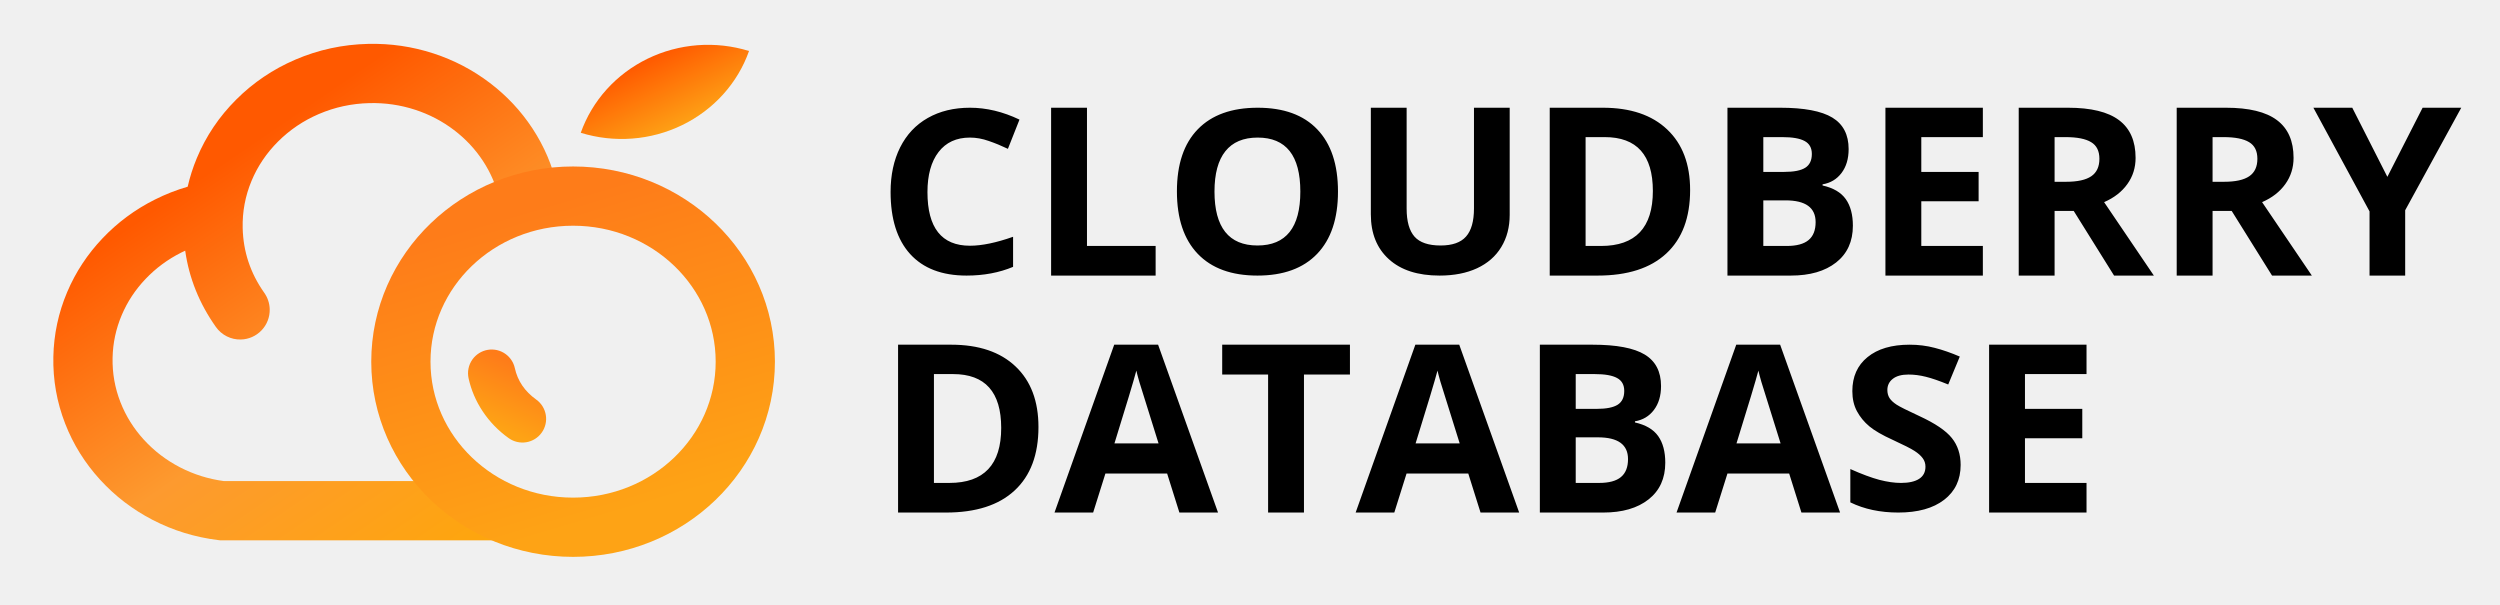
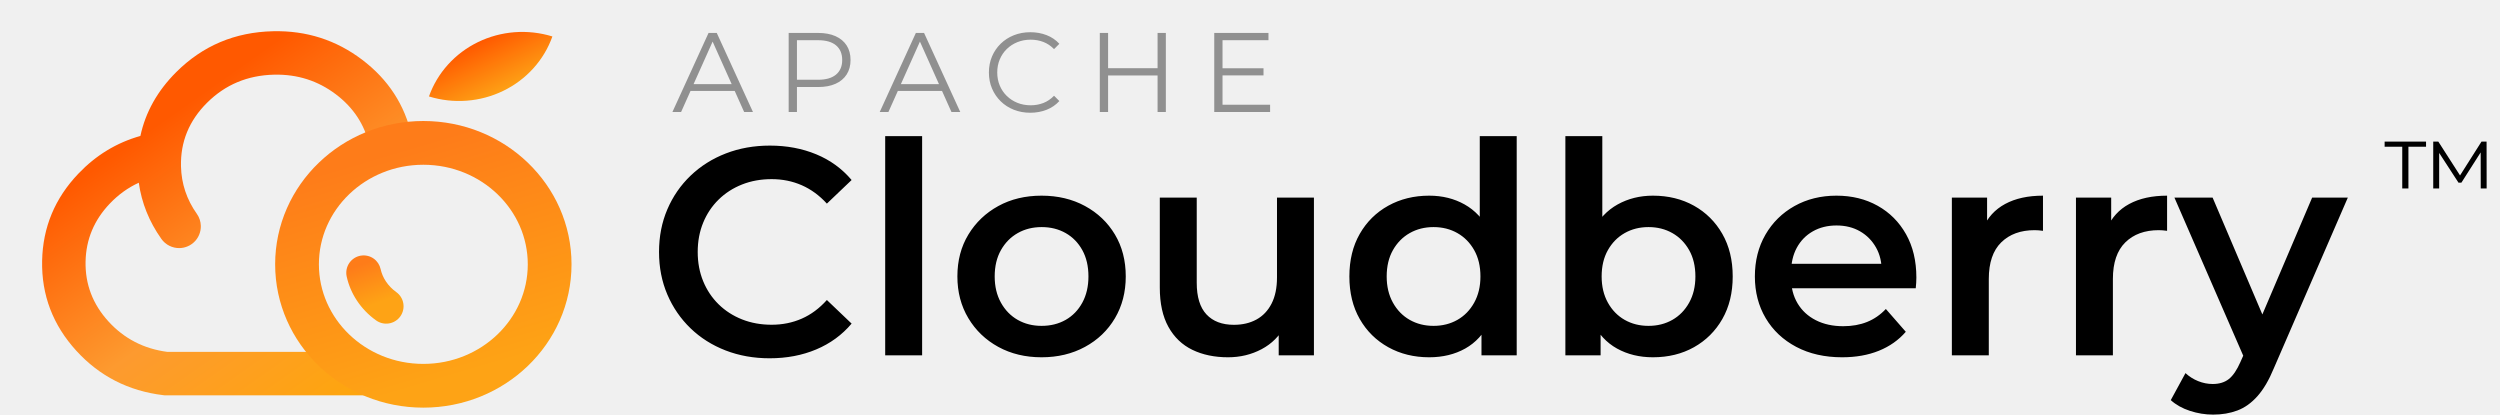
- <svg xmlns="http://www.w3.org/2000/svg" fill="none" version="1.1" width="422" height="102" viewBox="0 0 422 102">
+ <svg xmlns="http://www.w3.org/2000/svg" width="1200" height="199" viewBox="0 0 1200 199" fill="none">
+   <g clip-path="url(#clip0_1_1126)">
+     <path d="M369.423 171.976C361.81 171.976 354.768 170.723 348.295 168.218C341.823 165.712 336.207 162.163 331.449 157.572C326.691 152.98 322.982 147.579 320.322 141.368C317.662 135.156 316.333 128.343 316.333 120.931C316.333 113.519 317.662 106.708 320.322 100.497C322.982 94.284 326.712 88.882 331.511 84.291C336.311 79.699 341.947 76.15 348.419 73.645C354.892 71.139 361.934 69.886 369.547 69.886C377.64 69.886 385.054 71.279 391.788 74.066C398.523 76.852 404.185 80.967 408.772 86.409L396.9 97.738C393.31 93.804 389.29 90.861 384.838 88.911C380.387 86.961 375.569 85.986 370.385 85.986C365.239 85.986 360.507 86.841 356.189 88.552C351.871 90.263 348.119 92.679 344.933 95.801C341.748 98.921 339.279 102.615 337.527 106.881C335.775 111.148 334.899 115.831 334.899 120.931C334.899 126.031 335.775 130.714 337.527 134.981C339.279 139.248 341.748 142.942 344.933 146.064C348.119 149.184 351.871 151.599 356.189 153.31C360.507 155.021 365.239 155.877 370.385 155.877C375.569 155.877 380.387 154.901 384.838 152.951C389.29 151.001 393.31 148.018 396.9 144.001L408.772 155.331C404.185 160.761 398.523 164.892 391.788 167.726C385.054 170.559 377.599 171.976 369.423 171.976ZM424.891 170.571V65.335H442.62V170.571H424.891ZM499.952 171.495C492.182 171.495 485.258 169.832 479.178 166.505C473.101 163.176 468.309 158.582 464.803 152.721C461.297 146.86 459.544 140.179 459.544 132.676C459.544 125.09 461.304 118.393 464.825 112.585C468.347 106.776 473.131 102.214 479.176 98.897C485.222 95.579 492.147 93.919 499.952 93.919C507.759 93.919 514.71 95.576 520.807 98.888C526.905 102.2 531.688 106.756 535.157 112.554C538.626 118.353 540.361 125.061 540.361 132.679C540.361 140.21 538.631 146.899 535.172 152.745C531.714 158.59 526.921 163.176 520.793 166.505C514.666 169.832 507.719 171.495 499.952 171.495ZM499.952 156.413C504.293 156.413 508.149 155.455 511.522 153.538C514.895 151.621 517.56 148.866 519.518 145.275C521.475 141.682 522.453 137.485 522.453 132.683C522.453 127.808 521.475 123.601 519.518 120.063C517.56 116.523 514.895 113.795 511.522 111.879C508.149 109.961 504.313 109.002 500.014 109.002C495.716 109.002 491.88 109.961 488.506 111.879C485.133 113.795 482.447 116.523 480.448 120.063C478.449 123.601 477.45 127.808 477.45 132.683C477.45 137.485 478.449 141.682 480.448 145.275C482.447 148.866 485.13 151.621 488.497 153.538C491.866 155.455 495.684 156.413 499.952 156.413ZM589.448 171.495C582.973 171.495 577.274 170.305 572.352 167.923C567.428 165.54 563.59 161.863 560.837 156.891C558.082 151.92 556.705 145.638 556.705 138.046V94.844H574.433V135.726C574.433 142.526 575.99 147.591 579.103 150.919C582.218 154.246 586.611 155.91 592.283 155.91C596.397 155.91 600.002 155.063 603.097 153.37C606.192 151.677 608.609 149.137 610.347 145.751C612.088 142.365 612.959 138.163 612.959 133.146V94.844H630.687V170.571H613.778V150.139L616.79 156.36C614.212 161.259 610.476 165.006 605.581 167.602C600.688 170.198 595.311 171.495 589.448 171.495ZM686.006 171.495C678.718 171.495 672.171 169.885 666.367 166.664C660.566 163.444 656.004 158.934 652.681 153.135C649.36 147.336 647.7 140.524 647.7 132.699C647.7 124.871 649.36 118.059 652.681 112.262C656.004 106.463 660.566 101.957 666.367 98.742C672.171 95.527 678.718 93.919 686.006 93.919C692.321 93.919 697.981 95.32 702.988 98.121C707.997 100.922 711.974 105.175 714.919 110.879C717.864 116.583 719.336 123.856 719.336 132.699C719.336 141.47 717.914 148.731 715.071 154.483C712.226 160.234 708.303 164.507 703.301 167.303C698.298 170.098 692.533 171.495 686.006 171.495ZM688.109 156.413C692.365 156.413 696.18 155.455 699.553 153.538C702.926 151.621 705.612 148.866 707.61 145.275C709.611 141.682 710.612 137.49 710.612 132.699C710.612 127.813 709.611 123.601 707.61 120.063C705.612 116.523 702.926 113.795 699.553 111.879C696.18 109.961 692.365 109.002 688.109 109.002C683.851 109.002 680.036 109.961 676.665 111.879C673.291 113.795 670.605 116.523 668.605 120.063C666.607 123.601 665.608 127.813 665.608 132.699C665.608 137.49 666.607 141.682 668.605 145.275C670.605 148.866 673.291 151.621 676.665 153.538C680.036 155.455 683.851 156.413 688.109 156.413ZM711.11 170.571V152.668L711.709 132.575L710.29 112.484V65.335H728.019V170.571H711.11ZM793.394 171.495C786.96 171.495 781.218 170.098 776.168 167.303C771.119 164.507 767.173 160.234 764.329 154.483C761.486 148.731 760.064 141.47 760.064 132.699C760.064 123.856 761.536 116.583 764.479 110.879C767.424 105.175 771.425 100.922 776.481 98.121C781.536 95.32 787.174 93.919 793.394 93.919C800.777 93.919 807.346 95.527 813.102 98.742C818.857 101.957 823.395 106.463 826.717 112.262C830.039 118.059 831.7 124.871 831.7 132.699C831.7 140.524 830.039 147.336 826.717 153.135C823.395 158.934 818.857 163.444 813.102 166.664C807.346 169.885 800.777 171.495 793.394 171.495ZM751.381 170.571V65.335H769.11V112.484L767.691 132.575L768.29 152.668V170.571H751.381ZM791.289 156.413C795.548 156.413 799.364 155.455 802.736 153.538C806.109 151.621 808.795 148.866 810.795 145.275C812.793 141.682 813.792 137.49 813.792 132.699C813.792 127.813 812.793 123.601 810.795 120.063C808.795 116.523 806.109 113.795 802.736 111.879C799.364 109.961 795.548 109.002 791.289 109.002C787.033 109.002 783.218 109.961 779.845 111.879C776.472 113.795 773.785 116.523 771.786 120.063C769.788 123.601 768.788 127.813 768.788 132.699C768.788 137.49 769.788 141.682 771.786 145.275C773.785 148.866 776.472 151.621 779.845 153.538C783.218 155.455 787.033 156.413 791.289 156.413ZM884.22 171.495C875.836 171.495 868.492 169.829 862.189 166.496C855.886 163.161 851.002 158.568 847.537 152.716C844.072 146.864 842.339 140.192 842.339 132.699C842.339 125.18 844.027 118.498 847.403 112.652C850.781 106.806 855.431 102.222 861.355 98.901C867.281 95.58 873.993 93.919 881.49 93.919C888.901 93.919 895.495 95.535 901.271 98.766C907.05 101.997 911.592 106.55 914.899 112.426C918.204 118.3 919.857 125.222 919.857 133.193C919.857 133.915 919.83 134.757 919.778 135.717C919.725 136.676 919.651 137.558 919.556 138.363H856.512V126.609H910.194L903.202 130.35C903.283 126.007 902.388 122.176 900.518 118.855C898.649 115.534 896.091 112.933 892.843 111.052C889.593 109.17 885.821 108.229 881.526 108.229C877.233 108.229 873.438 109.17 870.14 111.052C866.844 112.933 864.285 115.554 862.462 118.917C860.641 122.279 859.73 126.214 859.73 130.722V133.567C859.73 138.112 860.762 142.122 862.825 145.598C864.89 149.073 867.81 151.772 871.585 153.696C875.362 155.618 879.739 156.579 884.719 156.579C888.971 156.579 892.791 155.9 896.178 154.542C899.565 153.185 902.576 151.108 905.211 148.311L914.782 159.263C911.33 163.246 907.023 166.28 901.863 168.366C896.703 170.452 890.822 171.495 884.22 171.495ZM936.893 170.571V94.844H953.802V115.653L951.799 109.603C953.999 104.457 957.555 100.557 962.468 97.902C967.38 95.247 973.435 93.919 980.632 93.919V110.799C979.873 110.693 979.176 110.613 978.54 110.56C977.908 110.507 977.271 110.48 976.63 110.48C969.914 110.48 964.567 112.433 960.589 116.337C956.61 120.242 954.622 126.091 954.622 133.884V170.571H936.893ZM996.461 170.571V94.844H1013.37V115.653L1011.37 109.603C1013.57 104.457 1017.12 100.557 1022.04 97.902C1026.95 95.247 1033 93.919 1040.2 93.919V110.799C1039.44 110.693 1038.74 110.613 1038.11 110.56C1037.48 110.507 1036.84 110.48 1036.2 110.48C1029.48 110.48 1024.13 112.433 1020.16 116.337C1016.18 120.242 1014.19 126.091 1014.19 133.884V170.571H996.461ZM1062.3 199.01C1058.54 199.01 1054.83 198.413 1051.18 197.22C1047.52 196.026 1044.45 194.306 1041.97 192.061L1049.03 179.092C1050.8 180.733 1052.82 182.014 1055.1 182.935C1057.38 183.857 1059.72 184.318 1062.1 184.318C1065.27 184.318 1067.85 183.521 1069.86 181.927C1071.87 180.332 1073.71 177.612 1075.4 173.767L1079.77 163.936L1081.3 161.804L1109.83 94.844H1126.96L1091.47 176.701C1089.13 182.392 1086.5 186.873 1083.59 190.144C1080.68 193.416 1077.47 195.712 1073.95 197.031C1070.44 198.35 1066.55 199.01 1062.3 199.01ZM1077.85 173.253L1043.72 94.844H1062.05L1089.88 160.202L1077.85 173.253Z" fill="black" />
+     <mask id="mask0_1_1126" style="mask-type:luminance" maskUnits="userSpaceOnUse" x="1" y="-38" width="293" height="292">
+       <path d="M293.435 -38H1.435V254H293.435V-38Z" fill="white" />
+     </mask>
+     <g mask="url(#mask0_1_1126)">
+       <path fill-rule="evenodd" clip-rule="evenodd" d="M77.46 114.679L77.456 114.674C71.592 106.395 67.98 97.406 66.621 87.707C61.443 90.081 56.797 93.428 52.685 97.748C45.158 105.655 41.287 114.918 41.073 125.538C40.853 136.449 44.523 146.044 52.085 154.323C59.582 162.532 68.969 167.388 80.246 168.891L137.984 168.893L176.537 168.889L176.501 189.746L137.948 189.75L78.913 189.747L78.284 189.671C61.636 187.64 47.766 180.551 36.672 168.404C25.372 156.031 19.888 141.615 20.22 125.156C20.543 109.132 26.333 95.207 37.591 83.382C46.023 74.524 55.956 68.481 67.389 65.252C69.851 53.805 75.595 43.582 84.62 34.584C97.296 21.946 112.77 15.416 131.044 14.993C147.06 14.623 161.336 19.192 173.874 28.701C186.371 38.18 194.29 50.356 197.628 65.23C197.779 65.9 197.862 66.579 197.879 67.266C197.887 67.607 197.878 67.948 197.853 68.289C197.827 68.629 197.785 68.968 197.727 69.304C197.668 69.641 197.593 69.974 197.502 70.302C197.411 70.632 197.303 70.955 197.18 71.274C197.057 71.592 196.919 71.904 196.765 72.209C196.611 72.514 196.443 72.81 196.26 73.099C196.077 73.387 195.88 73.665 195.67 73.935C195.459 74.204 195.236 74.461 195.001 74.708C194.765 74.955 194.518 75.19 194.259 75.413C194 75.636 193.731 75.845 193.452 76.041C193.172 76.238 192.884 76.42 192.587 76.588C192.289 76.756 191.985 76.909 191.672 77.047C191.36 77.185 191.042 77.307 190.717 77.413C190.393 77.52 190.064 77.611 189.731 77.685C189.397 77.76 189.061 77.817 188.722 77.859C188.383 77.9 188.043 77.924 187.702 77.933C187.403 77.939 187.105 77.933 186.807 77.915C186.509 77.896 186.212 77.865 185.916 77.82C185.621 77.776 185.328 77.719 185.037 77.65C184.747 77.581 184.46 77.499 184.176 77.405C183.893 77.311 183.614 77.205 183.339 77.087C183.065 76.969 182.796 76.839 182.533 76.698C182.27 76.557 182.013 76.405 181.763 76.242C181.512 76.079 181.269 75.905 181.034 75.721C180.799 75.537 180.572 75.343 180.353 75.14C180.134 74.936 179.925 74.724 179.724 74.502C179.524 74.281 179.333 74.051 179.152 73.813C178.971 73.576 178.801 73.33 178.641 73.078C178.482 72.825 178.333 72.567 178.196 72.301C178.058 72.036 177.932 71.766 177.818 71.49C177.704 71.213 177.601 70.933 177.511 70.648C177.421 70.364 177.343 70.075 177.278 69.784L177.275 69.77L177.271 69.755C175.043 59.859 169.712 51.713 161.277 45.316C152.612 38.744 142.7 35.587 131.541 35.845C118.823 36.139 108.093 40.643 99.352 49.359C90.754 57.931 86.595 68.097 86.875 79.857C87.073 88.158 89.602 95.742 94.461 102.61L94.476 102.63C94.774 103.052 95.04 103.493 95.274 103.954C95.507 104.414 95.704 104.89 95.867 105.38C96.029 105.87 96.154 106.369 96.243 106.878C96.331 107.386 96.382 107.898 96.394 108.414C96.402 108.756 96.393 109.097 96.368 109.437C96.343 109.778 96.3 110.116 96.242 110.453C96.183 110.789 96.108 111.122 96.017 111.451C95.926 111.78 95.818 112.104 95.695 112.422C95.572 112.741 95.434 113.052 95.28 113.357C95.126 113.662 94.958 113.959 94.775 114.247C94.592 114.535 94.395 114.814 94.185 115.083C93.974 115.352 93.751 115.61 93.516 115.857C93.28 116.104 93.033 116.339 92.774 116.562C92.515 116.784 92.246 116.994 91.967 117.19C91.688 117.386 91.399 117.568 91.102 117.736C90.805 117.904 90.5 118.057 90.187 118.195C89.875 118.333 89.557 118.455 89.232 118.562C88.908 118.669 88.579 118.759 88.246 118.833C87.912 118.908 87.576 118.966 87.237 119.007C86.898 119.048 86.558 119.073 86.217 119.081C85.791 119.091 85.367 119.074 84.943 119.032C84.52 118.99 84.101 118.923 83.686 118.829C83.27 118.736 82.862 118.617 82.462 118.474C82.061 118.331 81.67 118.163 81.29 117.972C80.91 117.781 80.543 117.567 80.188 117.331C79.834 117.095 79.496 116.838 79.173 116.561C78.85 116.283 78.546 115.987 78.259 115.673C77.972 115.358 77.706 115.027 77.46 114.679Z" fill="url(#paint0_linear_1_1126)" />
+       <path d="M203.201 185.17C236.686 185.17 263.831 159.071 263.831 126.876C263.831 94.681 236.686 68.582 203.201 68.582C169.716 68.582 142.571 94.681 142.571 126.876C142.571 159.071 169.716 185.17 203.201 185.17Z" stroke="url(#paint1_linear_1_1126)" stroke-width="21" />
+       <path fill-rule="evenodd" clip-rule="evenodd" d="M265.145 17.499C264.897 18.199 264.632 18.893 264.349 19.581C264.066 20.268 263.767 20.949 263.45 21.622C263.133 22.296 262.8 22.962 262.449 23.62C262.099 24.278 261.733 24.927 261.35 25.568C260.967 26.209 260.569 26.84 260.155 27.463C259.74 28.085 259.311 28.697 258.866 29.299C258.421 29.901 257.961 30.492 257.486 31.073C257.012 31.653 256.523 32.222 256.02 32.78C255.517 33.337 255 33.883 254.469 34.416C253.939 34.949 253.396 35.47 252.839 35.978C252.282 36.486 251.713 36.98 251.132 37.462C250.551 37.943 249.958 38.41 249.353 38.863C248.748 39.317 248.133 39.756 247.506 40.18C246.879 40.605 246.242 41.015 245.595 41.409C244.948 41.804 244.291 42.183 243.625 42.547C242.959 42.911 242.284 43.259 241.6 43.592C240.916 43.924 240.225 44.24 239.525 44.54C238.825 44.84 238.119 45.123 237.405 45.39C236.691 45.657 235.971 45.907 235.245 46.14C234.519 46.373 233.787 46.589 233.05 46.787C232.313 46.986 231.571 47.167 230.825 47.331C230.079 47.495 229.329 47.642 228.576 47.771C227.822 47.899 227.066 48.011 226.307 48.104C225.548 48.197 224.787 48.273 224.024 48.331C223.261 48.389 222.497 48.428 221.732 48.45C220.968 48.472 220.203 48.476 219.438 48.462C218.673 48.448 217.908 48.417 217.145 48.367C216.381 48.317 215.62 48.25 214.86 48.164C214.1 48.079 213.342 47.976 212.587 47.855C211.832 47.734 211.081 47.595 210.333 47.439C209.585 47.283 208.841 47.109 208.102 46.918C207.363 46.727 206.629 46.519 205.9 46.294C206.148 45.594 206.413 44.9 206.696 44.212C206.979 43.525 207.278 42.844 207.595 42.17C207.912 41.497 208.245 40.831 208.595 40.173C208.946 39.515 209.312 38.865 209.695 38.225C210.077 37.584 210.476 36.952 210.89 36.33C211.304 35.708 211.734 35.096 212.179 34.494C212.624 33.892 213.084 33.301 213.558 32.72C214.033 32.14 214.522 31.571 215.025 31.013C215.528 30.456 216.045 29.91 216.575 29.377C217.106 28.843 217.649 28.323 218.206 27.815C218.762 27.307 219.331 26.812 219.913 26.331C220.494 25.85 221.087 25.383 221.692 24.929C222.296 24.476 222.912 24.037 223.539 23.612C224.166 23.188 224.803 22.778 225.45 22.383C226.097 21.989 226.754 21.609 227.42 21.245C228.086 20.881 228.761 20.533 229.445 20.201C230.129 19.869 230.82 19.553 231.52 19.253C232.219 18.953 232.926 18.67 233.64 18.403C234.354 18.136 235.074 17.886 235.8 17.653C236.526 17.42 237.258 17.204 237.995 17.005C238.732 16.807 239.473 16.625 240.22 16.461C240.966 16.297 241.716 16.151 242.469 16.022C243.223 15.893 243.979 15.782 244.738 15.689C245.497 15.595 246.258 15.52 247.021 15.462C247.784 15.404 248.547 15.364 249.312 15.342C250.077 15.32 250.842 15.316 251.607 15.33C252.372 15.344 253.137 15.376 253.9 15.426C254.663 15.476 255.425 15.543 256.185 15.629C256.945 15.714 257.703 15.817 258.458 15.938C259.212 16.059 259.964 16.198 260.712 16.354C261.46 16.51 262.203 16.683 262.943 16.874C263.682 17.065 264.416 17.273 265.145 17.499Z" fill="url(#paint2_linear_1_1126)" />
+       <path fill-rule="evenodd" clip-rule="evenodd" d="M182.692 129.148C183.154 131.246 184.006 133.23 185.247 135.101C186.561 137.08 188.216 138.783 190.211 140.209C190.434 140.368 190.648 140.537 190.853 140.717C191.059 140.897 191.256 141.087 191.443 141.286C191.63 141.485 191.807 141.693 191.973 141.91C192.14 142.126 192.296 142.35 192.44 142.582C192.585 142.814 192.718 143.053 192.839 143.298C192.961 143.543 193.07 143.793 193.167 144.049C193.263 144.304 193.347 144.564 193.418 144.828C193.49 145.092 193.548 145.359 193.593 145.629C193.638 145.898 193.67 146.17 193.688 146.442C193.707 146.715 193.712 146.988 193.703 147.261C193.695 147.535 193.673 147.807 193.638 148.078C193.603 148.349 193.555 148.618 193.494 148.884C193.432 149.151 193.358 149.413 193.27 149.672C193.183 149.931 193.084 150.186 192.971 150.435C192.859 150.684 192.735 150.927 192.599 151.164C192.463 151.401 192.316 151.631 192.157 151.853C191.998 152.076 191.829 152.29 191.65 152.496C191.47 152.702 191.281 152.898 191.082 153.086C190.883 153.273 190.676 153.45 190.459 153.617C190.243 153.783 190.019 153.939 189.787 154.084C189.556 154.229 189.318 154.362 189.073 154.483C188.828 154.604 188.578 154.714 188.323 154.81C188.068 154.907 187.808 154.991 187.544 155.062C187.281 155.133 187.014 155.192 186.745 155.237C186.476 155.282 186.205 155.313 185.932 155.332C185.66 155.35 185.387 155.355 185.114 155.346C184.841 155.338 184.569 155.316 184.298 155.281C184.028 155.246 183.759 155.197 183.493 155.136C183.227 155.074 182.965 155 182.706 154.912C182.447 154.825 182.193 154.725 181.944 154.612C181.695 154.5 181.452 154.376 181.216 154.239C180.979 154.103 180.749 153.956 180.527 153.797C176.863 151.179 173.807 148.025 171.359 144.337C168.968 140.734 167.317 136.869 166.407 132.74L166.407 132.738C166.344 132.453 166.297 132.166 166.264 131.877C166.231 131.587 166.214 131.297 166.211 131.005C166.209 130.714 166.222 130.424 166.25 130.134C166.278 129.844 166.321 129.556 166.379 129.271C166.438 128.985 166.511 128.704 166.598 128.426C166.686 128.148 166.788 127.876 166.904 127.609C167.02 127.342 167.15 127.081 167.293 126.828C167.436 126.575 167.592 126.329 167.761 126.092C167.92 125.87 168.089 125.655 168.269 125.45C168.448 125.244 168.637 125.047 168.836 124.86C169.035 124.673 169.243 124.496 169.459 124.329C169.675 124.162 169.899 124.006 170.131 123.861C170.363 123.717 170.601 123.584 170.845 123.462C171.09 123.341 171.34 123.232 171.595 123.135C171.851 123.038 172.11 122.954 172.374 122.883C172.638 122.812 172.904 122.754 173.173 122.709C173.443 122.664 173.714 122.632 173.986 122.614C174.259 122.595 174.531 122.591 174.804 122.599C175.077 122.607 175.349 122.629 175.62 122.665C175.891 122.7 176.159 122.748 176.425 122.81C176.691 122.871 176.954 122.946 177.213 123.033C177.471 123.121 177.725 123.221 177.974 123.333C178.223 123.445 178.466 123.57 178.703 123.706C178.94 123.842 179.169 123.99 179.391 124.149C179.808 124.446 180.194 124.779 180.549 125.148C180.904 125.517 181.223 125.915 181.505 126.342C181.787 126.769 182.028 127.219 182.227 127.69C182.427 128.162 182.581 128.648 182.692 129.148Z" fill="url(#paint3_linear_1_1126)" />
+     </g>
+     <path d="M322.755 53.771L340.102 15.811H344.045L361.423 53.771H357.195L341.234 18.123H342.882L326.921 53.771H322.755ZM329.572 43.65L330.759 40.377H352.842L354.061 43.65H329.572ZM378.561 53.771V15.811H392.735C395.967 15.811 398.74 16.329 401.056 17.364C403.372 18.399 405.152 19.885 406.396 21.82C407.64 23.756 408.262 26.085 408.262 28.806C408.262 31.491 407.64 33.806 406.396 35.75C405.152 37.694 403.372 39.183 401.056 40.218C398.74 41.253 395.967 41.771 392.735 41.771H380.756L382.534 39.9V53.771H378.561ZM382.534 40.222L380.756 38.282H392.659C396.45 38.282 399.332 37.453 401.303 35.795C403.273 34.137 404.259 31.807 404.259 28.806C404.259 25.769 403.273 23.426 401.303 21.776C399.332 20.125 396.45 19.3 392.659 19.3H380.756L382.534 17.36V40.222ZM422.264 53.771L439.611 15.811H443.554L460.933 53.771H456.704L440.744 18.123H442.391L426.431 53.771H422.264ZM429.081 43.65L430.268 40.377H452.352L453.57 43.65H429.081ZM494.54 54.119C491.695 54.119 489.062 53.64 486.643 52.682C484.224 51.724 482.122 50.372 480.338 48.626C478.554 46.88 477.164 44.835 476.168 42.491C475.171 40.147 474.673 37.58 474.673 34.791C474.673 32.002 475.171 29.436 476.168 27.092C477.164 24.747 478.559 22.703 480.353 20.957C482.148 19.211 484.255 17.859 486.674 16.901C489.093 15.943 491.725 15.464 494.57 15.464C497.352 15.464 499.945 15.928 502.351 16.857C504.756 17.786 506.803 19.176 508.491 21.028L505.936 23.569C504.384 21.988 502.665 20.839 500.779 20.122C498.892 19.404 496.874 19.045 494.725 19.045C492.429 19.045 490.304 19.439 488.349 20.229C486.394 21.017 484.693 22.121 483.245 23.541C481.797 24.96 480.674 26.625 479.875 28.537C479.076 30.447 478.676 32.532 478.676 34.791C478.676 37.051 479.076 39.136 479.875 41.047C480.674 42.958 481.797 44.623 483.245 46.042C484.693 47.462 486.394 48.566 488.349 49.355C490.304 50.144 492.429 50.538 494.725 50.538C496.874 50.538 498.892 50.175 500.779 49.45C502.665 48.724 504.384 47.56 505.936 45.959L508.491 48.5C506.803 50.352 504.756 51.752 502.351 52.699C499.945 53.645 497.342 54.119 494.54 54.119ZM555.635 15.811H559.606V53.771H555.635V15.811ZM531.881 53.771H527.907V15.811H531.881V53.771ZM556.029 36.238H531.455V32.748H556.029V36.238ZM586.42 32.78H606.487V36.206H586.42V32.78ZM586.814 50.283H609.646V53.771H582.841V15.811H608.864V19.3H586.814V50.283Z" fill="#909090" />
+     <path d="M1167.95 90.459V67.954H1170.38L1181.45 85.194H1180.19L1191.13 67.954H1193.56L1193.59 90.459H1190.75L1190.72 72.2H1191.33L1181.47 87.676H1180.07L1170.02 72.2H1170.8V90.459H1167.95ZM1153.08 90.459V70.436H1144.62V67.954H1164.5V70.436H1156.04V90.459H1153.08Z" fill="black" />
+   </g>
  <defs>
-     <clipPath id="master_svg0_1_1088">
-       <rect x="0" y="0" width="422" height="102" rx="0" />
+     <linearGradient id="paint0_linear_1_1126" x1="79.405" y1="57.029" x2="190.152" y2="214.271" gradientUnits="userSpaceOnUse">
+       <stop stop-color="#FF5900" />
+       <stop offset="0.432" stop-color="#FD9A2F" />
+       <stop offset="1" stop-color="#FFAA00" />
+     </linearGradient>
+     <linearGradient id="paint1_linear_1_1126" x1="169.066" y1="78.499" x2="200.829" y2="185.872" gradientUnits="userSpaceOnUse">
+       <stop stop-color="#FE7C19" />
+       <stop offset="1" stop-color="#FEA315" />
+     </linearGradient>
+     <linearGradient id="paint2_linear_1_1126" x1="229.445" y1="20.201" x2="240.964" y2="43.901" gradientUnits="userSpaceOnUse">
+       <stop stop-color="#FF5900" />
+       <stop offset="1" stop-color="#FEA015" />
+     </linearGradient>
+     <linearGradient id="paint3_linear_1_1126" x1="177.635" y1="125.346" x2="184.697" y2="144.201" gradientUnits="userSpaceOnUse">
+       <stop stop-color="#FE7C19" />
+       <stop offset="1" stop-color="#FEA315" />
+     </linearGradient>
+     <clipPath id="clip0_1_1126">
+       <rect width="1200" height="199" fill="white" />
    </clipPath>
-     <clipPath id="master_svg1_1_1090">
-       <rect x="0" y="-18" width="140" height="140" rx="0" />
-     </clipPath>
-     <linearGradient x1="0.333" y1="0.241" x2="0.956" y2="1.14" id="master_svg2_1_643">
-       <stop offset="0%" stop-color="#FF5900" stop-opacity="1" />
-       <stop offset="43.231%" stop-color="#FD9A2F" stop-opacity="1" />
-       <stop offset="100%" stop-color="#FFAA00" stop-opacity="1" />
-     </linearGradient>
-     <linearGradient x1="0.218" y1="0.085" x2="0.5" y2="1" id="master_svg3_1_640">
-       <stop offset="0%" stop-color="#FE7C19" stop-opacity="1" />
-       <stop offset="100%" stop-color="#FEA315" stop-opacity="1" />
-     </linearGradient>
-     <linearGradient x1="0.5" y1="0" x2="0.5" y2="1" id="master_svg4_1_635">
-       <stop offset="0%" stop-color="#FF5900" stop-opacity="1" />
-       <stop offset="100%" stop-color="#FEA015" stop-opacity="1" />
-     </linearGradient>
-     <linearGradient x1="0.218" y1="0.085" x2="0.5" y2="1" id="master_svg5_1_640">
-       <stop offset="0%" stop-color="#FE7C19" stop-opacity="1" />
-       <stop offset="100%" stop-color="#FEA315" stop-opacity="1" />
-     </linearGradient>
  </defs>
-   <g clip-path="url(#master_svg0_1_1088)">
-     <g>
-       <g>
-         <g>
-           <g>
-             <g>
-               <path d="M163.729,23.223Q160.305,23.223,158.43,25.658Q156.555,28.093,156.555,32.429Q156.555,41.478,163.729,41.478Q166.737,41.478,171.008,39.968L171.008,45.046Q167.492,46.518,163.156,46.518Q156.932,46.518,153.625,42.872Q150.331,39.226,150.331,32.403Q150.331,28.106,151.945,24.877Q153.573,21.635,156.607,19.916Q159.654,18.184,163.729,18.184Q167.896,18.184,172.089,20.189L170.135,25.124Q168.534,24.356,166.906,23.796Q165.292,23.223,163.729,23.223ZM177.427,46.518L177.427,18.184L183.482,18.184L183.482,41.518L195.07,41.518L195.07,46.518L177.427,46.518ZM225.852,32.338Q225.852,39.174,222.336,42.846Q218.82,46.518,212.258,46.518Q205.695,46.518,202.18,42.846Q198.664,39.174,198.664,32.299Q198.664,25.437,202.193,21.817Q205.721,18.184,212.297,18.184Q218.885,18.184,222.362,21.843Q225.852,25.489,225.852,32.338ZM205.005,32.338Q205.005,36.856,206.815,39.148Q208.638,41.439,212.258,41.439Q219.497,41.439,219.497,32.338Q219.497,23.223,212.297,23.223Q208.677,23.223,206.841,25.528Q205.005,27.82,205.005,32.338ZM254.836,18.184L254.836,36.27Q254.836,39.369,253.417,41.7Q252.01,44.031,249.328,45.281Q246.659,46.518,243,46.518Q237.492,46.518,234.445,43.757Q231.398,40.997,231.398,36.192L231.398,18.184L237.44,18.184L237.44,35.215Q237.44,38.432,238.768,39.942Q240.096,41.439,243.169,41.439Q246.138,41.439,247.466,39.929Q248.807,38.419,248.807,35.176L248.807,18.184L254.836,18.184ZM285.292,32.078Q285.292,39.07,281.268,42.794Q277.258,46.518,269.68,46.518L261.594,46.518L261.594,18.184L270.565,18.184Q277.557,18.184,281.424,21.856Q285.292,25.515,285.292,32.078ZM279.003,32.234Q279.003,23.145,270.878,23.145L267.648,23.145L267.648,41.518L270.253,41.518Q279.003,41.518,279.003,32.234ZM291.594,18.184L300.487,18.184Q306.555,18.184,309.302,19.851Q312.049,21.518,312.049,25.163Q312.049,27.624,310.839,29.213Q309.641,30.788,307.648,31.114L307.648,31.309Q310.37,31.921,311.568,33.614Q312.766,35.307,312.766,38.106Q312.766,42.078,309.94,44.304Q307.128,46.518,302.284,46.518L291.594,46.518L291.594,18.184ZM297.648,29.018L301.164,29.018Q303.625,29.018,304.732,28.314Q305.839,27.611,305.839,25.984Q305.839,24.46,304.628,23.809Q303.43,23.145,300.839,23.145L297.648,23.145L297.648,29.018ZM297.648,33.822L297.648,41.518L301.594,41.518Q304.094,41.518,305.279,40.528Q306.477,39.538,306.477,37.494Q306.477,33.822,301.398,33.822L297.648,33.822ZM334.706,46.518L318.26,46.518L318.26,18.184L334.706,18.184L334.706,23.145L324.315,23.145L324.315,29.018L333.99,29.018L333.99,33.978L324.315,33.978L324.315,41.518L334.706,41.518L334.706,46.518ZM346.815,30.684L348.768,30.684Q351.646,30.684,353.013,29.747Q354.38,28.809,354.38,26.804Q354.38,24.825,352.974,23.992Q351.581,23.145,348.651,23.145L346.815,23.145L346.815,30.684ZM346.815,35.606L346.815,46.518L340.76,46.518L340.76,18.184L349.081,18.184Q354.901,18.184,357.688,20.281Q360.487,22.377,360.487,26.648Q360.487,29.135,359.094,31.075Q357.714,33.015,355.174,34.122L363.573,46.518L356.854,46.518L350.044,35.606L346.815,35.606ZM373.482,30.684L375.435,30.684Q378.313,30.684,379.68,29.747Q381.047,28.809,381.047,26.804Q381.047,24.825,379.641,23.992Q378.247,23.145,375.318,23.145L373.482,23.145L373.482,30.684ZM373.482,35.606L373.482,46.518L367.427,46.518L367.427,18.184L375.747,18.184Q381.568,18.184,384.354,20.281Q387.154,22.377,387.154,26.648Q387.154,29.135,385.76,31.075Q384.38,33.015,381.841,34.122L390.24,46.518L383.521,46.518L376.711,35.606L373.482,35.606ZM402.987,29.851L408.938,18.184L415.461,18.184L405.995,35.489L405.995,46.518L399.979,46.518L399.979,35.684L390.5,18.184L397.063,18.184L402.987,29.851ZM175.292,72.078Q175.292,79.07,171.268,82.794Q167.258,86.518,159.68,86.518L151.594,86.518L151.594,58.184L160.565,58.184Q167.557,58.184,171.424,61.856Q175.292,65.515,175.292,72.078ZM169.003,72.234Q169.003,63.145,160.878,63.145L157.648,63.145L157.648,81.518L160.253,81.518Q169.003,81.518,169.003,72.234ZM199.081,86.518L197.01,79.929L186.594,79.929L184.523,86.518L178,86.518L188.078,58.184L195.487,58.184L205.604,86.518L199.081,86.518ZM195.565,74.851Q192.688,65.671,192.323,64.473Q191.971,63.262,191.815,62.559Q191.164,65.046,188.117,74.851L195.565,74.851ZM220.109,86.518L214.055,86.518L214.055,63.223L206.307,63.223L206.307,58.184L227.87,58.184L227.87,63.223L220.109,63.223L220.109,86.518ZM249.914,86.518L247.844,79.929L237.427,79.929L235.357,86.518L228.833,86.518L238.911,58.184L246.32,58.184L256.437,86.518L249.914,86.518ZM246.398,74.851Q243.521,65.671,243.156,64.473Q242.805,63.262,242.648,62.559Q241.997,65.046,238.951,74.851L246.398,74.851ZM259.927,58.184L268.82,58.184Q274.888,58.184,277.635,59.851Q280.383,61.518,280.383,65.163Q280.383,67.624,279.172,69.213Q277.974,70.788,275.982,71.114L275.982,71.309Q278.703,71.921,279.901,73.614Q281.099,75.307,281.099,78.106Q281.099,82.078,278.273,84.304Q275.461,86.518,270.617,86.518L259.927,86.518L259.927,58.184ZM265.982,69.018L269.497,69.018Q271.958,69.018,273.065,68.315Q274.172,67.611,274.172,65.984Q274.172,64.46,272.961,63.809Q271.763,63.145,269.172,63.145L265.982,63.145L265.982,69.018ZM265.982,73.822L265.982,81.518L269.927,81.518Q272.427,81.518,273.612,80.528Q274.81,79.538,274.81,77.494Q274.81,73.822,269.732,73.822L265.982,73.822ZM304.081,86.518L302.01,79.929L291.594,79.929L289.523,86.518L283,86.518L293.078,58.184L300.487,58.184L310.604,86.518L304.081,86.518ZM300.565,74.851Q297.688,65.671,297.323,64.473Q296.971,63.262,296.815,62.559Q296.164,65.046,293.117,74.851L300.565,74.851ZM330.956,78.484Q330.956,82.221,328.169,84.369Q325.383,86.518,320.422,86.518Q315.852,86.518,312.336,84.799L312.336,79.174Q315.227,80.463,317.232,80.997Q319.237,81.518,320.891,81.518Q322.883,81.518,323.951,80.828Q325.018,80.137,325.018,78.77Q325.018,77.963,324.549,77.338Q324.081,76.7,323.169,76.114Q322.271,75.528,319.471,74.239Q316.854,73.054,315.539,71.96Q314.237,70.867,313.456,69.421Q312.674,67.963,312.674,66.023Q312.674,62.364,315.24,60.281Q317.805,58.184,322.336,58.184Q324.562,58.184,326.581,58.718Q328.612,59.239,330.812,60.19L328.859,64.903Q326.581,63.965,325.083,63.601Q323.586,63.223,322.141,63.223Q320.422,63.223,319.497,63.953Q318.586,64.669,318.586,65.84Q318.586,66.609,318.951,67.195Q319.328,67.768,320.135,68.301Q320.956,68.835,323.977,70.228Q327.987,72.078,329.471,73.94Q330.956,75.788,330.956,78.484ZM352.206,86.518L335.76,86.518L335.76,58.184L352.206,58.184L352.206,63.145L341.815,63.145L341.815,69.018L351.49,69.018L351.49,73.978L341.815,73.978L341.815,81.518L352.206,81.518L352.206,86.518Z" fill="#000000" fill-opacity="1" />
-             </g>
-           </g>
-         </g>
-         <g clip-path="url(#master_svg1_1_1090)">
-           <g>
-             <g>
-               <g>
-                 <path d="M36.449,55.199L36.448,55.198L36.446,55.195Q32.244,49.261,31.26,42.312Q30.922,42.469,30.588,42.637Q27.167,44.358,24.571,47.086Q21.982,49.806,20.552,53.176Q19.08,56.641,19.004,60.414Q18.926,64.284,20.326,67.879Q21.687,71.376,24.283,74.22Q26.89,77.075,30.383,78.881Q33.859,80.678,37.782,81.205L65.458,81.206L83.938,81.204L83.921,91.204L65.441,91.206L37.141,91.205L36.84,91.168Q30.975,90.452,25.778,87.766Q20.701,85.141,16.892,80.969Q13.042,76.752,11.006,71.522Q8.888,66.081,9.006,60.231Q9.121,54.527,11.348,49.282Q13.49,44.238,17.333,40.199Q21.13,36.209,26.107,33.705Q28.807,32.347,31.68,31.515Q32.237,29.059,33.226,26.685Q35.54,21.129,39.881,16.8Q44.196,12.497,49.855,10.066Q55.693,7.557,62.134,7.408Q67.827,7.276,73.174,9.021Q78.356,10.712,82.664,13.98Q86.959,17.238,89.874,21.673Q92.87,26.231,94.05,31.492Q94.159,31.974,94.17,32.468Q94.176,32.714,94.158,32.959Q94.14,33.204,94.098,33.446Q94.055,33.688,93.99,33.924Q93.924,34.161,93.836,34.39Q93.747,34.619,93.636,34.838Q93.526,35.058,93.394,35.265Q93.263,35.472,93.111,35.666Q92.96,35.859,92.791,36.037Q92.621,36.214,92.435,36.375Q92.249,36.535,92.048,36.676Q91.847,36.817,91.633,36.938Q91.419,37.059,91.195,37.158Q90.97,37.257,90.737,37.334Q90.504,37.41,90.264,37.464Q90.024,37.517,89.78,37.547Q89.537,37.577,89.291,37.582Q89.076,37.587,88.862,37.574Q88.648,37.56,88.435,37.529Q88.223,37.497,88.014,37.447Q87.805,37.397,87.601,37.329Q87.397,37.262,87.2,37.177Q87.002,37.092,86.813,36.991Q86.623,36.889,86.443,36.772Q86.263,36.654,86.094,36.522Q85.925,36.39,85.768,36.243Q85.61,36.097,85.466,35.938Q85.322,35.779,85.192,35.607Q85.062,35.436,84.947,35.255Q84.832,35.073,84.733,34.883Q84.634,34.692,84.552,34.493Q84.47,34.295,84.405,34.09Q84.34,33.885,84.293,33.676L84.29,33.661Q83.508,30.188,81.519,27.161Q79.548,24.164,76.624,21.945Q73.658,19.695,70.078,18.527Q66.356,17.313,62.372,17.405Q57.868,17.509,53.808,19.254Q49.906,20.93,46.944,23.883Q44.009,26.811,42.458,30.535Q40.866,34.359,40.964,38.505Q41.107,44.474,44.601,49.413Q44.604,49.418,44.607,49.422L44.608,49.423Q44.822,49.726,44.99,50.057Q45.157,50.388,45.274,50.741Q45.391,51.093,45.454,51.459Q45.518,51.824,45.527,52.195Q45.533,52.441,45.514,52.686Q45.496,52.931,45.454,53.173Q45.412,53.415,45.346,53.651Q45.28,53.888,45.192,54.117Q45.103,54.346,44.993,54.565Q44.882,54.784,44.751,54.992Q44.619,55.199,44.468,55.392Q44.316,55.586,44.147,55.764Q43.977,55.941,43.791,56.101Q43.605,56.262,43.404,56.403Q43.203,56.544,42.99,56.665Q42.776,56.785,42.551,56.885Q42.326,56.984,42.093,57.061Q41.86,57.137,41.62,57.191Q41.381,57.244,41.137,57.274Q40.893,57.304,40.647,57.309Q40.341,57.316,40.037,57.286Q39.732,57.256,39.434,57.189Q39.135,57.121,38.847,57.018Q38.559,56.915,38.285,56.778Q38.012,56.64,37.757,56.47Q37.502,56.301,37.27,56.101Q37.038,55.901,36.832,55.675Q36.626,55.449,36.449,55.199Z" fill-rule="evenodd" fill="url(#master_svg2_1_643)" fill-opacity="1" />
-               </g>
-               <g>
-                 <ellipse cx="96.737" cy="61.05" rx="29.069" ry="27.949" stroke="url(#master_svg3_1_640)" fill-opacity="0" fill="none" stroke-width="10" />
-               </g>
-               <g transform="matrix(0.8993946,-0.4371377,0.4611028,0.8873467,1.819831,43.47313)">
-                 <path d="M126.7,23.125Q126.309,23.5,125.901,23.857Q125.492,24.213,125.067,24.549Q124.641,24.885,124.199,25.201Q123.757,25.516,123.3,25.811Q122.844,26.105,122.373,26.377Q121.902,26.65,121.418,26.899Q120.934,27.149,120.439,27.375Q119.943,27.601,119.437,27.804Q118.931,28.006,118.415,28.185Q117.9,28.363,117.376,28.517Q116.852,28.67,116.321,28.799Q115.791,28.927,115.254,29.031Q114.718,29.134,114.177,29.211Q113.636,29.289,113.092,29.341Q112.548,29.393,112.002,29.419Q111.456,29.445,110.909,29.445Q110.362,29.445,109.816,29.419Q109.27,29.393,108.726,29.341Q108.182,29.289,107.641,29.211Q107.1,29.134,106.564,29.031Q106.027,28.927,105.497,28.799Q104.966,28.67,104.442,28.517Q103.918,28.363,103.403,28.185Q102.887,28.007,102.381,27.804Q101.875,27.602,101.379,27.375Q100.884,27.149,100.4,26.899Q99.916,26.65,99.446,26.378Q98.975,26.105,98.518,25.811Q98.061,25.517,97.619,25.201Q97.177,24.886,96.752,24.549Q96.326,24.213,95.917,23.857Q95.509,23.501,95.118,23.126Q95.509,22.751,95.917,22.395Q96.326,22.039,96.752,21.703Q97.177,21.366,97.619,21.051Q98.061,20.735,98.518,20.441Q98.975,20.146,99.446,19.874Q99.917,19.602,100.4,19.352Q100.884,19.103,101.38,18.876Q101.875,18.65,102.381,18.448Q102.887,18.245,103.403,18.067Q103.919,17.888,104.442,17.735Q104.966,17.581,105.497,17.453Q106.028,17.324,106.564,17.221Q107.101,17.118,107.641,17.04Q108.182,16.962,108.727,16.911Q109.271,16.859,109.817,16.833Q110.363,16.807,110.909,16.807Q111.456,16.807,112.002,16.833Q112.548,16.859,113.092,16.911Q113.636,16.962,114.177,17.04Q114.718,17.118,115.255,17.221Q115.791,17.324,116.322,17.453Q116.853,17.581,117.376,17.735Q117.9,17.888,118.416,18.067Q118.931,18.245,119.437,18.447Q119.943,18.65,120.439,18.876Q120.934,19.103,121.418,19.352Q121.902,19.602,122.373,19.874Q122.844,20.146,123.301,20.44Q123.757,20.735,124.199,21.05Q124.641,21.366,125.067,21.702Q125.492,22.038,125.901,22.394Q126.31,22.75,126.7,23.125Z" fill-rule="evenodd" fill="url(#master_svg4_1_635)" fill-opacity="1" />
-               </g>
-             </g>
-             <g transform="matrix(0.8136252,0.5813897,-0.5804059,0.8143273,52.03451,-36.55793)">
-               <path d="M85.682,60.032Q88.14,62.249,91.694,62.249Q91.89,62.249,92.086,62.268Q92.281,62.287,92.474,62.326Q92.667,62.364,92.855,62.421Q93.043,62.478,93.224,62.553Q93.406,62.628,93.579,62.721Q93.752,62.814,93.916,62.923Q94.079,63.032,94.231,63.157Q94.383,63.281,94.522,63.42Q94.661,63.559,94.786,63.711Q94.91,63.863,95.019,64.026Q95.129,64.19,95.221,64.363Q95.314,64.536,95.389,64.718Q95.464,64.9,95.521,65.088Q95.578,65.276,95.617,65.468Q95.655,65.661,95.674,65.857Q95.693,66.052,95.693,66.249Q95.693,66.445,95.674,66.641Q95.655,66.836,95.617,67.029Q95.578,67.222,95.521,67.41Q95.464,67.598,95.389,67.779Q95.314,67.961,95.221,68.134Q95.129,68.308,95.019,68.471Q94.91,68.634,94.786,68.786Q94.661,68.938,94.522,69.077Q94.383,69.216,94.231,69.341Q94.079,69.465,93.916,69.575Q93.752,69.684,93.579,69.776Q93.406,69.869,93.224,69.944Q93.043,70.019,92.855,70.076Q92.667,70.134,92.474,70.172Q92.281,70.21,92.086,70.229Q91.89,70.249,91.694,70.249Q88.455,70.249,85.482,69.114Q82.577,68.006,80.32,65.97Q80.165,65.829,80.025,65.674Q79.885,65.518,79.762,65.348Q79.639,65.179,79.535,64.998Q79.43,64.816,79.345,64.625Q79.26,64.434,79.195,64.234Q79.131,64.035,79.087,63.83Q79.044,63.626,79.022,63.417Q79,63.209,79,63Q79,62.803,79.019,62.608Q79.038,62.412,79.077,62.219Q79.115,62.027,79.172,61.839Q79.229,61.651,79.304,61.469Q79.38,61.287,79.472,61.114Q79.565,60.941,79.674,60.777Q79.783,60.614,79.908,60.462Q80.032,60.31,80.171,60.171Q80.31,60.032,80.462,59.908Q80.614,59.783,80.778,59.674Q80.941,59.565,81.114,59.472Q81.288,59.379,81.469,59.304Q81.651,59.229,81.839,59.172Q82.027,59.115,82.22,59.077Q82.412,59.038,82.608,59.019Q82.803,59,83,59Q83.368,59,83.73,59.067Q84.092,59.134,84.435,59.266Q84.779,59.398,85.092,59.591Q85.406,59.783,85.679,60.03Q85.681,60.031,85.682,60.032Z" fill-rule="evenodd" fill="url(#master_svg5_1_640)" fill-opacity="1" />
-             </g>
-           </g>
-         </g>
-       </g>
-     </g>
-   </g>
</svg>
